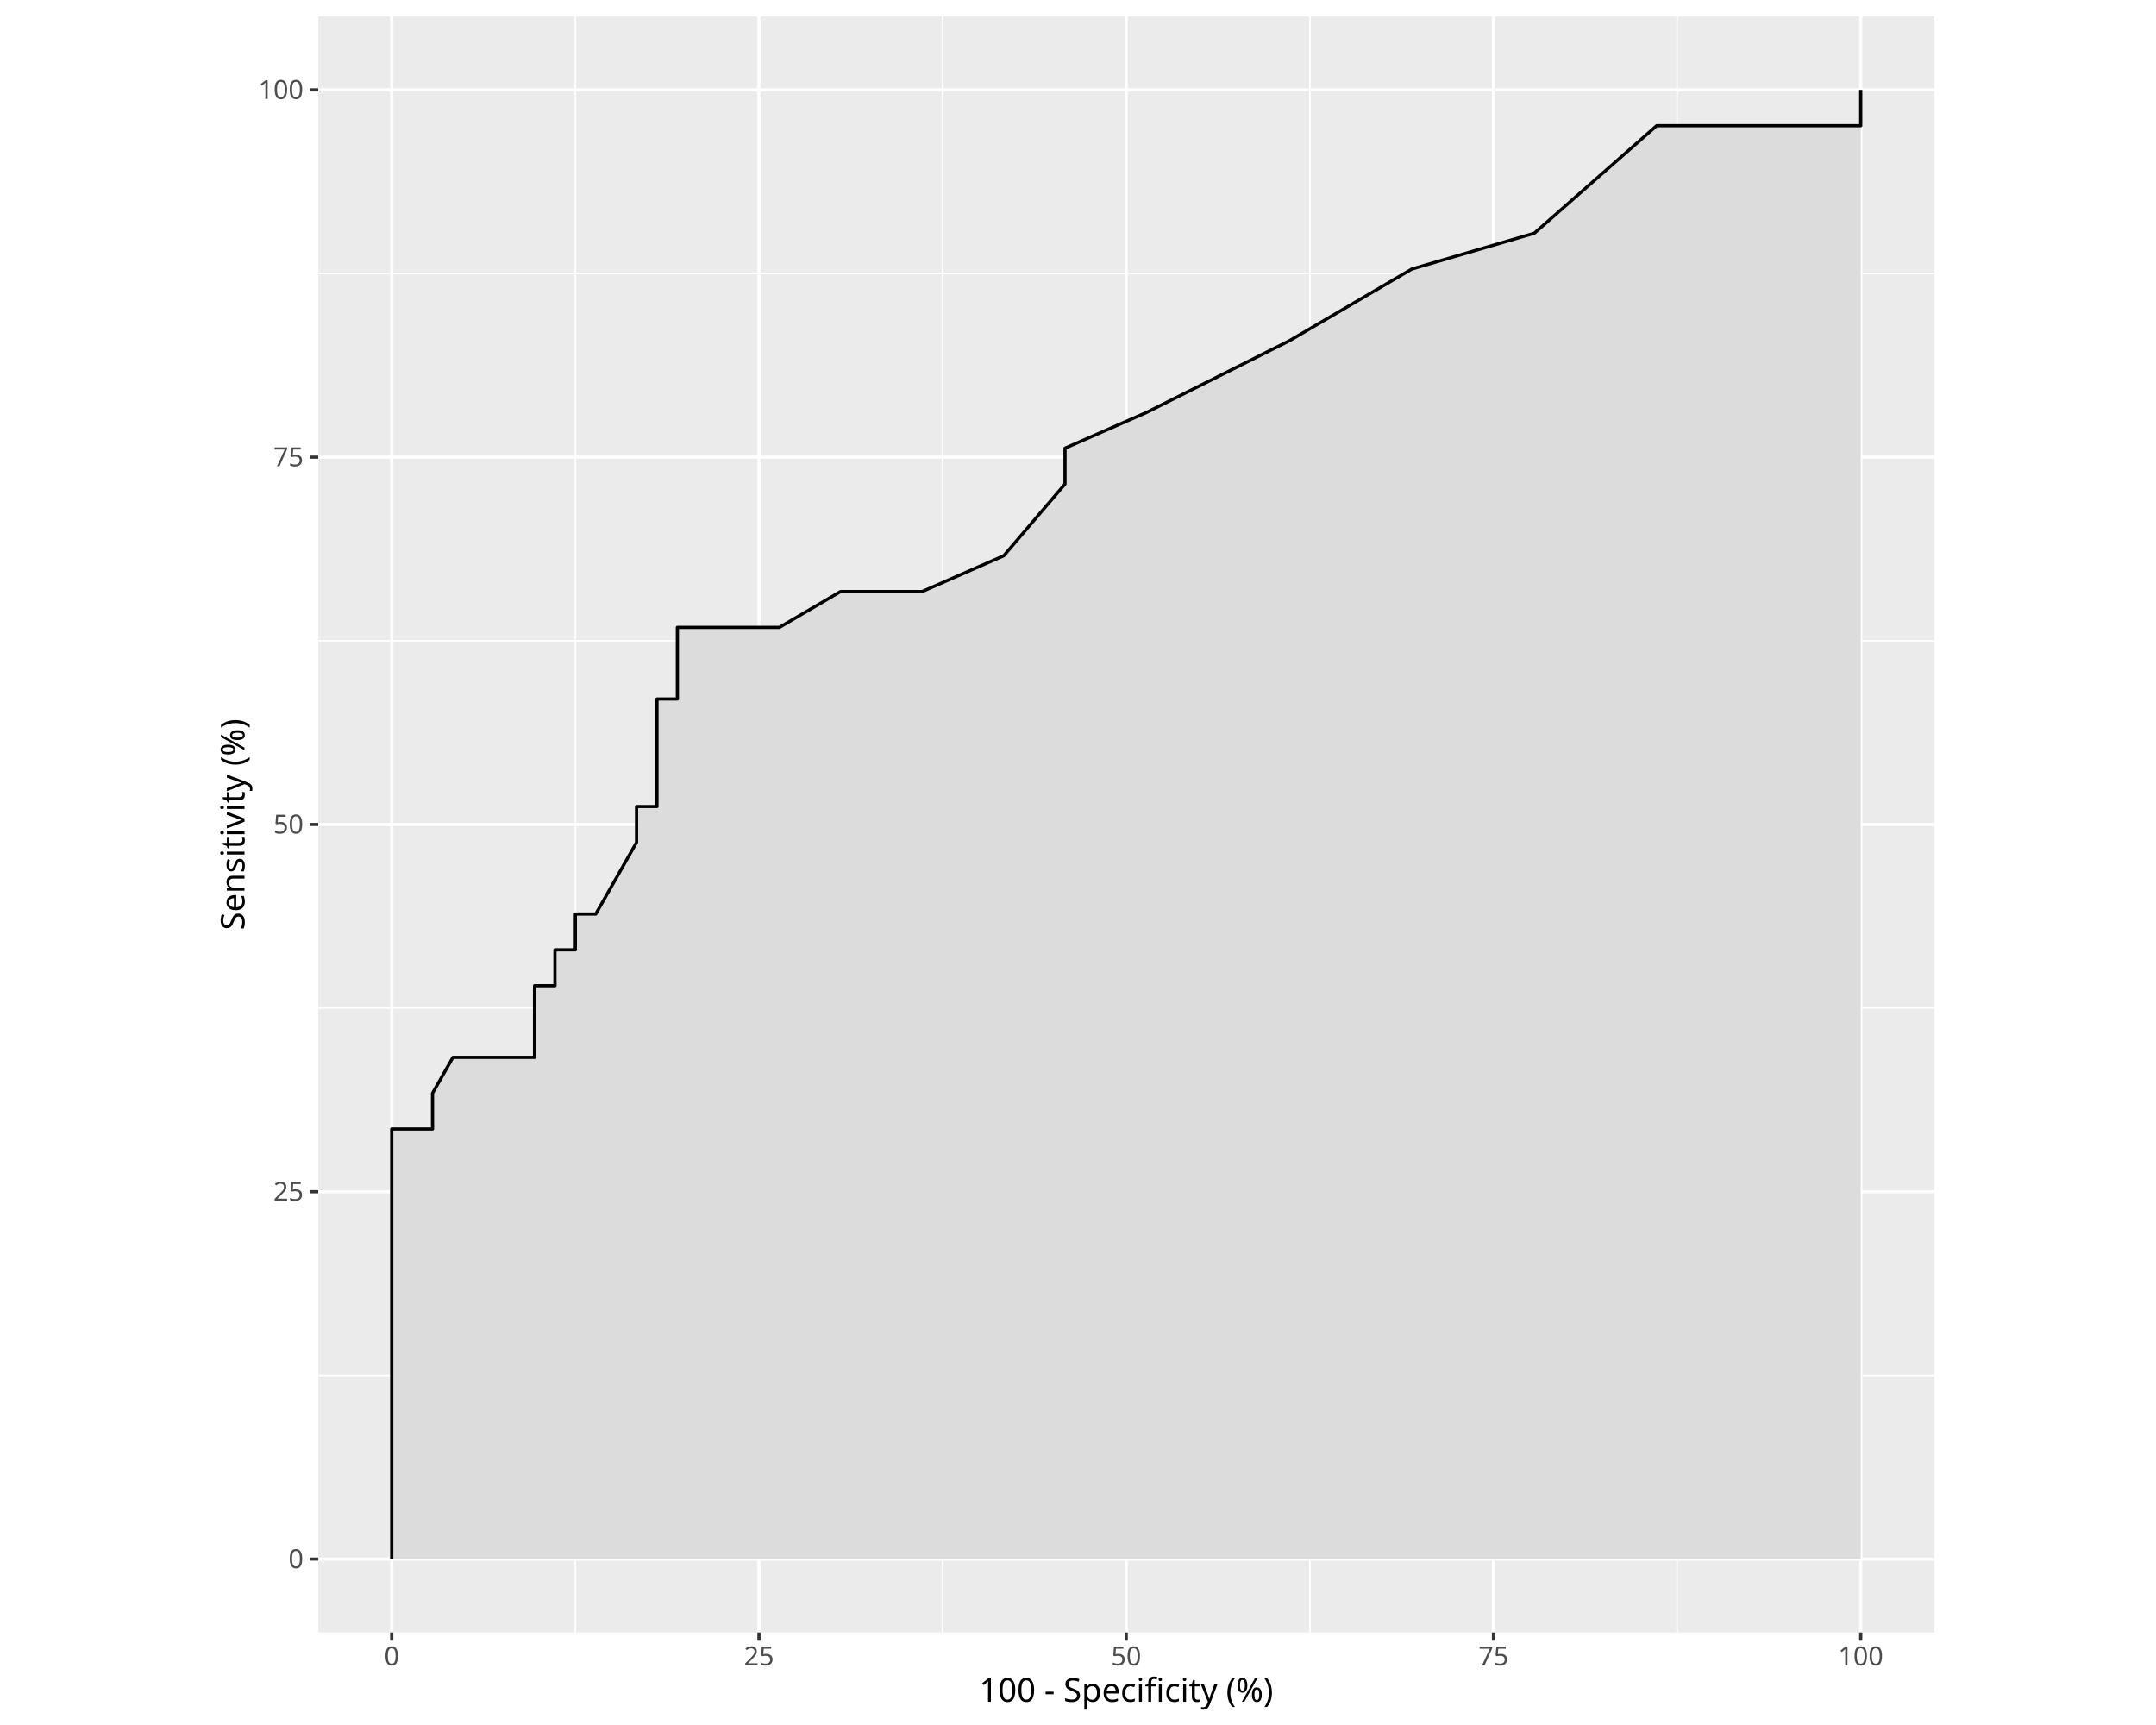
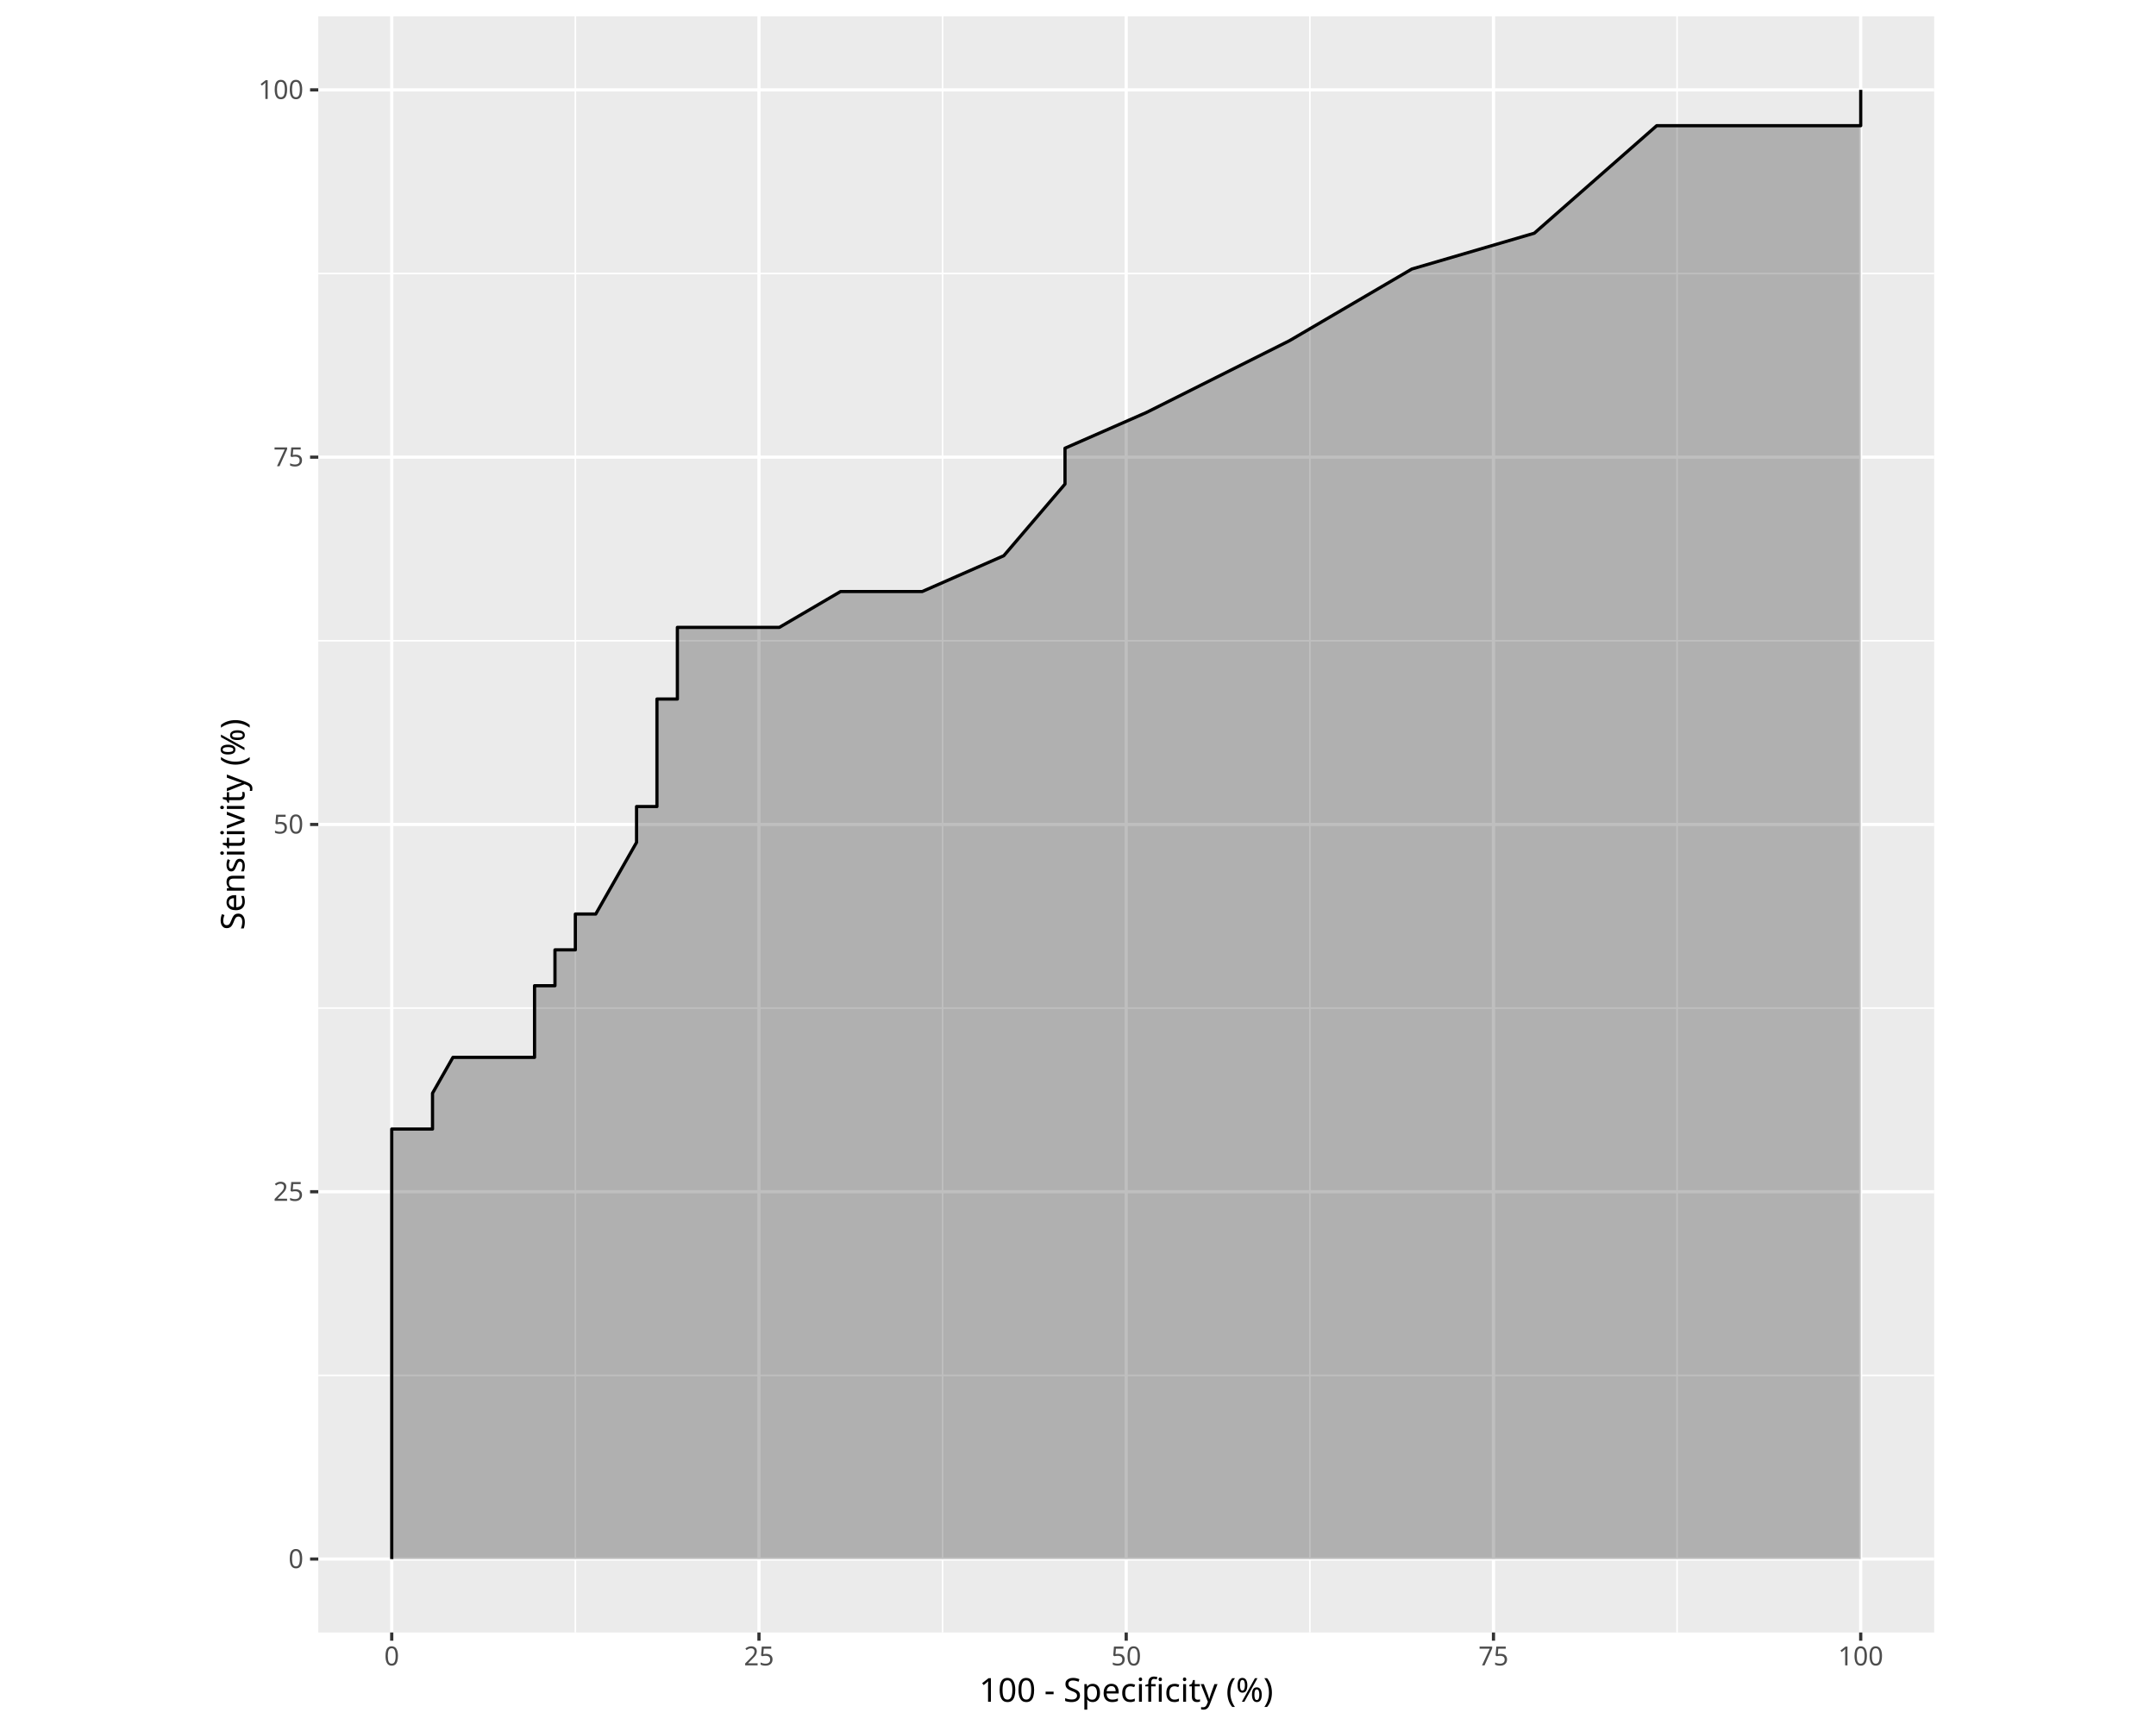
<svg xmlns="http://www.w3.org/2000/svg" class="svglite" data-engine-version="2.0" width="720.00pt" height="576.00pt" viewBox="0 0 720.00 576.00">
  <defs>
    <style type="text/css">
    .svglite line, .svglite polyline, .svglite polygon, .svglite path, .svglite rect, .svglite circle {
      fill: none;
      stroke: #000000;
      stroke-linecap: round;
      stroke-linejoin: round;
      stroke-miterlimit: 10.00;
    }
  </style>
  </defs>
  <rect width="100%" height="100%" style="stroke: none; fill: #FFFFFF;" />
  <defs>
    <clipPath id="cpMC4wMHw3MjAuMDB8MC4wMHw1NzYuMDA=">
      <rect x="0.00" y="0.00" width="720.00" height="576.00" />
    </clipPath>
  </defs>
  <g clip-path="url(#cpMC4wMHw3MjAuMDB8MC4wMHw1NzYuMDA=)">
</g>
  <defs>
    <clipPath id="cpNjguNjB8NjUxLjQwfDAuMDB8NTc2LjAw">
      <rect x="68.60" y="0.00" width="582.80" height="576.00" />
    </clipPath>
  </defs>
  <g clip-path="url(#cpNjguNjB8NjUxLjQwfDAuMDB8NTc2LjAw)">
    <rect x="68.60" y="0.00" width="582.80" height="576.00" style="stroke-width: 1.07; stroke: #FFFFFF; fill: #FFFFFF;" />
  </g>
  <g clip-path="url(#cpMC4wMHw3MjAuMDB8MC4wMHw1NzYuMDA=)">
</g>
  <defs>
    <clipPath id="cpMTA2LjI5fDY0NS45Mnw1LjQ4fDU0NS4xMQ==">
      <rect x="106.29" y="5.48" width="539.63" height="539.63" />
    </clipPath>
  </defs>
  <g clip-path="url(#cpMTA2LjI5fDY0NS45Mnw1LjQ4fDU0NS4xMQ==)">
    <rect x="106.29" y="5.48" width="539.63" height="539.63" style="stroke-width: 1.07; stroke: none; fill: #EBEBEB;" />
    <polyline points="106.29,459.26 645.92,459.26 " style="stroke-width: 0.53; stroke: #FFFFFF; stroke-linecap: butt;" />
    <polyline points="106.29,336.62 645.92,336.62 " style="stroke-width: 0.53; stroke: #FFFFFF; stroke-linecap: butt;" />
    <polyline points="106.29,213.97 645.92,213.97 " style="stroke-width: 0.53; stroke: #FFFFFF; stroke-linecap: butt;" />
    <polyline points="106.29,91.33 645.92,91.33 " style="stroke-width: 0.53; stroke: #FFFFFF; stroke-linecap: butt;" />
    <polyline points="192.14,545.11 192.14,5.48 " style="stroke-width: 0.53; stroke: #FFFFFF; stroke-linecap: butt;" />
    <polyline points="314.78,545.11 314.78,5.48 " style="stroke-width: 0.53; stroke: #FFFFFF; stroke-linecap: butt;" />
    <polyline points="437.43,545.11 437.43,5.48 " style="stroke-width: 0.53; stroke: #FFFFFF; stroke-linecap: butt;" />
    <polyline points="560.07,545.11 560.07,5.48 " style="stroke-width: 0.53; stroke: #FFFFFF; stroke-linecap: butt;" />
    <polyline points="106.29,520.58 645.92,520.58 " style="stroke-width: 1.07; stroke: #FFFFFF; stroke-linecap: butt;" />
    <polyline points="106.29,397.94 645.92,397.94 " style="stroke-width: 1.07; stroke: #FFFFFF; stroke-linecap: butt;" />
    <polyline points="106.29,275.30 645.92,275.30 " style="stroke-width: 1.07; stroke: #FFFFFF; stroke-linecap: butt;" />
    <polyline points="106.29,152.65 645.92,152.65 " style="stroke-width: 1.07; stroke: #FFFFFF; stroke-linecap: butt;" />
    <polyline points="106.29,30.01 645.92,30.01 " style="stroke-width: 1.07; stroke: #FFFFFF; stroke-linecap: butt;" />
    <polyline points="130.82,545.11 130.82,5.48 " style="stroke-width: 1.07; stroke: #FFFFFF; stroke-linecap: butt;" />
    <polyline points="253.46,545.11 253.46,5.48 " style="stroke-width: 1.07; stroke: #FFFFFF; stroke-linecap: butt;" />
    <polyline points="376.10,545.11 376.10,5.48 " style="stroke-width: 1.07; stroke: #FFFFFF; stroke-linecap: butt;" />
    <polyline points="498.75,545.11 498.75,5.48 " style="stroke-width: 1.07; stroke: #FFFFFF; stroke-linecap: butt;" />
    <polyline points="621.39,545.11 621.39,5.48 " style="stroke-width: 1.07; stroke: #FFFFFF; stroke-linecap: butt;" />
-     <polygon points="130.82,520.58 130.82,508.62 130.82,496.65 130.82,484.69 130.82,472.72 130.82,460.76 130.82,448.79 130.82,424.86 130.82,412.90 130.82,400.93 130.82,388.97 130.82,377.00 144.44,377.00 144.44,365.04 151.26,353.07 164.88,353.07 171.70,353.07 178.51,353.07 178.51,329.14 185.33,329.14 185.33,317.17 192.14,317.17 192.14,305.21 198.95,305.21 205.77,293.24 212.58,281.28 212.58,269.31 219.39,269.31 219.39,257.35 219.39,245.38 219.39,233.42 226.21,233.42 226.21,221.45 226.21,209.49 239.83,209.49 246.65,209.49 260.27,209.49 280.71,197.52 307.97,197.52 335.22,185.56 355.66,161.63 355.66,149.66 382.92,137.70 430.61,113.77 471.49,89.83 512.38,77.87 553.26,41.97 566.88,41.97 587.32,41.97 621.39,41.97 621.39,30.01 621.39,520.58 " style="stroke-width: 1.07; stroke: none; stroke-linecap: butt; fill: #DCDCDC;" />
+     <polygon points="130.82,520.58 130.82,508.62 130.82,496.65 130.82,484.69 130.82,472.72 130.82,460.76 130.82,448.79 130.82,424.86 130.82,412.90 130.82,400.93 130.82,388.97 130.82,377.00 144.44,377.00 144.44,365.04 151.26,353.07 164.88,353.07 171.70,353.07 178.51,353.07 178.51,329.14 185.33,329.14 185.33,317.17 192.14,317.17 192.14,305.21 198.95,305.21 205.77,293.24 212.58,281.28 212.58,269.31 219.39,269.31 219.39,257.35 219.39,245.38 219.39,233.42 226.21,233.42 226.21,221.45 226.21,209.49 239.83,209.49 246.65,209.49 260.27,209.49 280.71,197.52 307.97,197.52 335.22,185.56 355.66,161.63 355.66,149.66 382.92,137.70 430.61,113.77 471.49,89.83 512.38,77.87 553.26,41.97 566.88,41.97 587.32,41.97 621.39,41.97 621.39,30.01 621.39,520.58 " style="stroke-width: 1.07; stroke: none; stroke-linecap: butt; fill: #000000; fill-opacity: 0.25;" />
    <polyline points="130.82,520.58 130.82,508.62 130.82,496.65 130.82,484.69 130.82,472.72 130.82,460.76 130.82,448.79 130.82,424.86 130.82,412.90 130.82,400.93 130.82,388.97 130.82,377.00 144.44,377.00 144.44,365.04 151.26,353.07 164.88,353.07 171.70,353.07 178.51,353.07 178.51,329.14 185.33,329.14 185.33,317.17 192.14,317.17 192.14,305.21 198.95,305.21 205.77,293.24 212.58,281.28 212.58,269.31 219.39,269.31 219.39,257.35 219.39,245.38 219.39,233.42 226.21,233.42 226.21,221.45 226.21,209.49 239.83,209.49 246.65,209.49 260.27,209.49 280.71,197.52 307.97,197.52 335.22,185.56 355.66,161.63 355.66,149.66 382.92,137.70 430.61,113.77 471.49,89.83 512.38,77.87 553.26,41.97 566.88,41.97 587.32,41.97 621.39,41.97 621.39,30.01 " style="stroke-width: 1.07; stroke-linecap: butt;" />
  </g>
  <g clip-path="url(#cpMC4wMHw3MjAuMDB8MC4wMHw1NzYuMDA=)">
    <text x="101.36" y="523.61" text-anchor="end" style="font-size: 8.80px; fill: #4D4D4D; font-family: sans;" textLength="4.89px" lengthAdjust="spacingAndGlyphs">0</text>
    <text x="101.36" y="400.97" text-anchor="end" style="font-size: 8.80px; fill: #4D4D4D; font-family: sans;" textLength="9.79px" lengthAdjust="spacingAndGlyphs">25</text>
    <text x="101.36" y="278.32" text-anchor="end" style="font-size: 8.80px; fill: #4D4D4D; font-family: sans;" textLength="9.79px" lengthAdjust="spacingAndGlyphs">50</text>
    <text x="101.36" y="155.68" text-anchor="end" style="font-size: 8.80px; fill: #4D4D4D; font-family: sans;" textLength="9.79px" lengthAdjust="spacingAndGlyphs">75</text>
    <text x="101.36" y="33.04" text-anchor="end" style="font-size: 8.80px; fill: #4D4D4D; font-family: sans;" textLength="14.68px" lengthAdjust="spacingAndGlyphs">100</text>
    <polyline points="103.55,520.58 106.29,520.58 " style="stroke-width: 1.07; stroke: #333333; stroke-linecap: butt;" />
    <polyline points="103.55,397.94 106.29,397.94 " style="stroke-width: 1.07; stroke: #333333; stroke-linecap: butt;" />
    <polyline points="103.55,275.30 106.29,275.30 " style="stroke-width: 1.07; stroke: #333333; stroke-linecap: butt;" />
    <polyline points="103.55,152.65 106.29,152.65 " style="stroke-width: 1.07; stroke: #333333; stroke-linecap: butt;" />
    <polyline points="103.55,30.01 106.29,30.01 " style="stroke-width: 1.07; stroke: #333333; stroke-linecap: butt;" />
    <polyline points="130.82,547.85 130.82,545.11 " style="stroke-width: 1.07; stroke: #333333; stroke-linecap: butt;" />
    <polyline points="253.46,547.85 253.46,545.11 " style="stroke-width: 1.07; stroke: #333333; stroke-linecap: butt;" />
    <polyline points="376.10,547.85 376.10,545.11 " style="stroke-width: 1.07; stroke: #333333; stroke-linecap: butt;" />
    <polyline points="498.75,547.85 498.75,545.11 " style="stroke-width: 1.07; stroke: #333333; stroke-linecap: butt;" />
    <polyline points="621.39,547.85 621.39,545.11 " style="stroke-width: 1.07; stroke: #333333; stroke-linecap: butt;" />
    <text x="130.82" y="556.10" text-anchor="middle" style="font-size: 8.80px; fill: #4D4D4D; font-family: sans;" textLength="4.89px" lengthAdjust="spacingAndGlyphs">0</text>
    <text x="253.46" y="556.10" text-anchor="middle" style="font-size: 8.80px; fill: #4D4D4D; font-family: sans;" textLength="9.79px" lengthAdjust="spacingAndGlyphs">25</text>
    <text x="376.10" y="556.10" text-anchor="middle" style="font-size: 8.80px; fill: #4D4D4D; font-family: sans;" textLength="9.79px" lengthAdjust="spacingAndGlyphs">50</text>
    <text x="498.75" y="556.10" text-anchor="middle" style="font-size: 8.80px; fill: #4D4D4D; font-family: sans;" textLength="9.79px" lengthAdjust="spacingAndGlyphs">75</text>
    <text x="621.39" y="556.10" text-anchor="middle" style="font-size: 8.80px; fill: #4D4D4D; font-family: sans;" textLength="14.68px" lengthAdjust="spacingAndGlyphs">100</text>
    <text x="376.10" y="568.24" text-anchor="middle" style="font-size: 11.00px; font-family: sans;" textLength="97.82px" lengthAdjust="spacingAndGlyphs">100 - Specificity (%)</text>
    <text transform="translate(81.65,275.30) rotate(-90)" text-anchor="middle" style="font-size: 11.00px; font-family: sans;" textLength="69.69px" lengthAdjust="spacingAndGlyphs">Sensitivity (%)</text>
  </g>
</svg>
